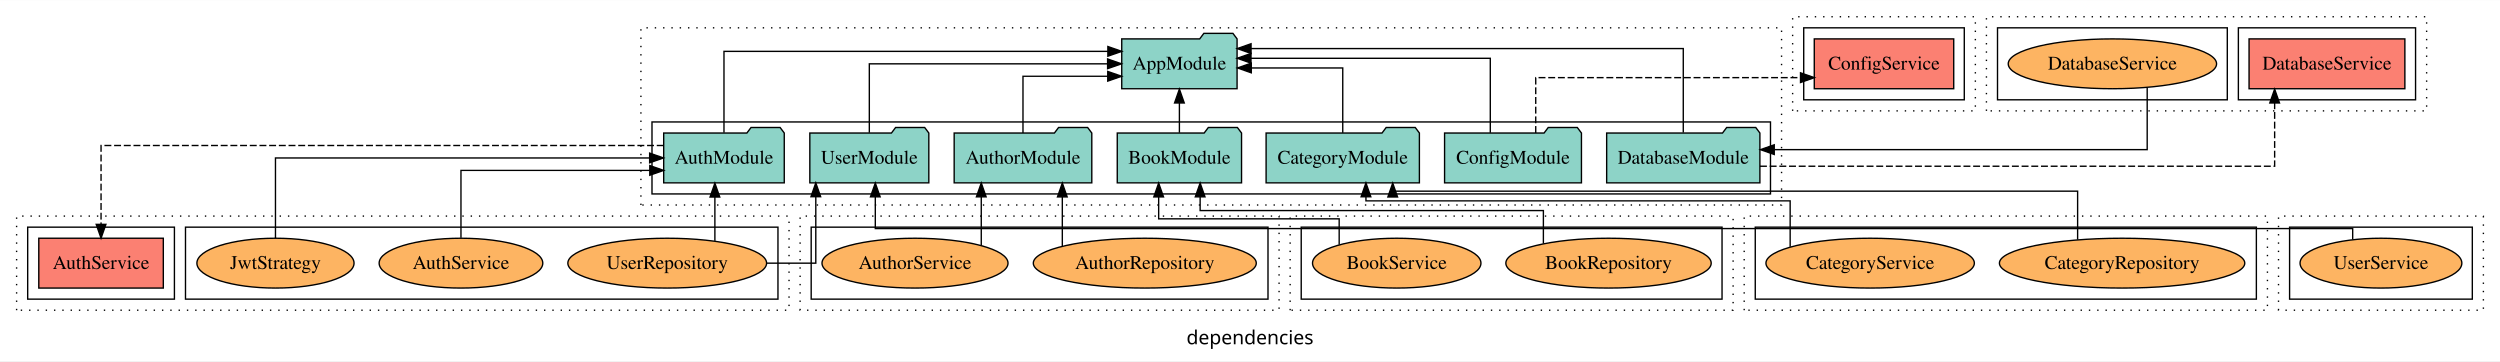
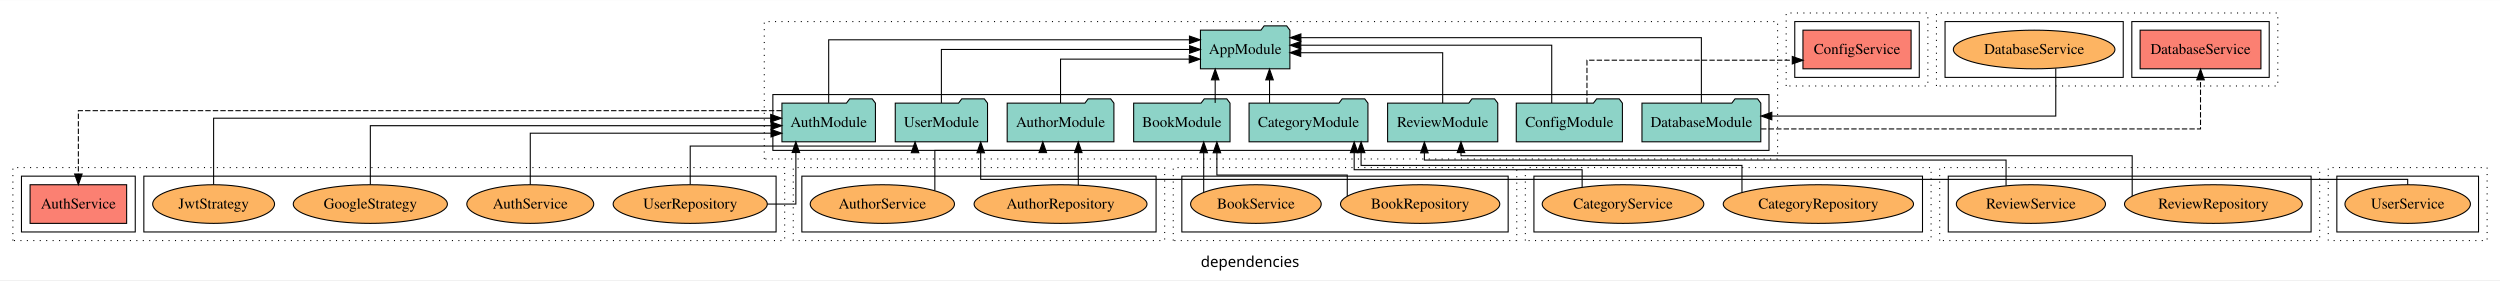
- <svg xmlns="http://www.w3.org/2000/svg" width="1806pt" height="261pt" viewBox="0.00 0.00 1806.00 260.80">
+ <svg xmlns="http://www.w3.org/2000/svg" width="2329pt" height="261pt" viewBox="0.00 0.00 2329.00 260.80">
  <g id="graph0" class="graph" transform="scale(1 1) rotate(0) translate(4 256.8)">
-     <polygon fill="white" stroke="transparent" points="-4,4 -4,-256.8 1802,-256.8 1802,4 -4,4" />
-     <text text-anchor="middle" x="899" y="-8.2" font-family="sans-serif" font-size="14.00">dependencies</text>
+     <polygon fill="white" stroke="transparent" points="-4,4 -4,-256.8 2325,-256.8 2325,4 -4,4" />
+     <text text-anchor="middle" x="1160.5" y="-8.2" font-family="sans-serif" font-size="14.00">dependencies</text>
    <g id="clust1" class="cluster">
-       <polygon fill="none" stroke="black" stroke-dasharray="1,5" points="459,-108.8 459,-236.8 1283,-236.8 1283,-108.8 459,-108.8" />
+       <polygon fill="none" stroke="black" stroke-dasharray="1,5" points="708,-108.8 708,-236.8 1652,-236.8 1652,-108.8 708,-108.8" />
    </g>
    <g id="clust3" class="cluster">
-       <polygon fill="none" stroke="black" points="467,-116.8 467,-168.8 1275,-168.8 1275,-116.8 467,-116.8" />
+       <polygon fill="none" stroke="black" points="716,-116.8 716,-168.8 1644,-168.8 1644,-116.8 716,-116.8" />
    </g>
    <g id="clust7" class="cluster">
-       <polygon fill="none" stroke="black" stroke-dasharray="1,5" points="8,-32.8 8,-100.8 566,-100.8 566,-32.8 8,-32.8" />
+       <polygon fill="none" stroke="black" stroke-dasharray="1,5" points="8,-32.8 8,-100.8 727,-100.8 727,-32.8 8,-32.8" />
    </g>
    <g id="clust10" class="cluster">
      <polygon fill="none" stroke="black" points="16,-40.8 16,-92.8 122,-92.8 122,-40.8 16,-40.8" />
    </g>
    <g id="clust12" class="cluster">
-       <polygon fill="none" stroke="black" points="130,-40.8 130,-92.8 558,-92.8 558,-40.8 130,-40.8" />
+       <polygon fill="none" stroke="black" points="130,-40.8 130,-92.8 719,-92.8 719,-40.8 130,-40.8" />
    </g>
    <g id="clust13" class="cluster">
-       <polygon fill="none" stroke="black" stroke-dasharray="1,5" points="574,-32.8 574,-100.8 920,-100.8 920,-32.8 574,-32.8" />
+       <polygon fill="none" stroke="black" stroke-dasharray="1,5" points="735,-32.8 735,-100.8 1081,-100.8 1081,-32.8 735,-32.8" />
    </g>
    <g id="clust18" class="cluster">
-       <polygon fill="none" stroke="black" points="582,-40.8 582,-92.8 912,-92.8 912,-40.8 582,-40.8" />
+       <polygon fill="none" stroke="black" points="743,-40.8 743,-92.8 1073,-92.8 1073,-40.8 743,-40.8" />
    </g>
    <g id="clust19" class="cluster">
-       <polygon fill="none" stroke="black" stroke-dasharray="1,5" points="928,-32.8 928,-100.8 1248,-100.8 1248,-32.8 928,-32.8" />
+       <polygon fill="none" stroke="black" stroke-dasharray="1,5" points="1089,-32.8 1089,-100.8 1409,-100.8 1409,-32.8 1089,-32.8" />
    </g>
    <g id="clust24" class="cluster">
-       <polygon fill="none" stroke="black" points="936,-40.8 936,-92.8 1240,-92.8 1240,-40.8 936,-40.8" />
+       <polygon fill="none" stroke="black" points="1097,-40.8 1097,-92.8 1401,-92.8 1401,-40.8 1097,-40.8" />
    </g>
    <g id="clust25" class="cluster">
-       <polygon fill="none" stroke="black" stroke-dasharray="1,5" points="1256,-32.8 1256,-100.8 1634,-100.8 1634,-32.8 1256,-32.8" />
+       <polygon fill="none" stroke="black" stroke-dasharray="1,5" points="1417,-32.8 1417,-100.8 1795,-100.8 1795,-32.8 1417,-32.8" />
    </g>
    <g id="clust30" class="cluster">
-       <polygon fill="none" stroke="black" points="1264,-40.8 1264,-92.8 1626,-92.8 1626,-40.8 1264,-40.8" />
+       <polygon fill="none" stroke="black" points="1425,-40.8 1425,-92.8 1787,-92.8 1787,-40.8 1425,-40.8" />
    </g>
    <g id="clust31" class="cluster">
-       <polygon fill="none" stroke="black" stroke-dasharray="1,5" points="1291,-176.8 1291,-244.8 1423,-244.8 1423,-176.8 1291,-176.8" />
+       <polygon fill="none" stroke="black" stroke-dasharray="1,5" points="1660,-176.8 1660,-244.8 1792,-244.8 1792,-176.8 1660,-176.8" />
    </g>
    <g id="clust34" class="cluster">
-       <polygon fill="none" stroke="black" points="1299,-184.8 1299,-236.8 1415,-236.8 1415,-184.8 1299,-184.8" />
+       <polygon fill="none" stroke="black" points="1668,-184.8 1668,-236.8 1784,-236.8 1784,-184.8 1668,-184.8" />
    </g>
    <g id="clust37" class="cluster">
-       <polygon fill="none" stroke="black" stroke-dasharray="1,5" points="1431,-176.8 1431,-244.8 1749,-244.8 1749,-176.8 1431,-176.8" />
+       <polygon fill="none" stroke="black" stroke-dasharray="1,5" points="1800,-176.8 1800,-244.8 2118,-244.8 2118,-176.8 1800,-176.8" />
    </g>
    <g id="clust40" class="cluster">
-       <polygon fill="none" stroke="black" points="1613,-184.8 1613,-236.8 1741,-236.8 1741,-184.8 1613,-184.8" />
+       <polygon fill="none" stroke="black" points="1982,-184.8 1982,-236.8 2110,-236.8 2110,-184.8 1982,-184.8" />
    </g>
    <g id="clust42" class="cluster">
-       <polygon fill="none" stroke="black" points="1439,-184.8 1439,-236.8 1605,-236.8 1605,-184.8 1439,-184.8" />
+       <polygon fill="none" stroke="black" points="1808,-184.8 1808,-236.8 1974,-236.8 1974,-184.8 1808,-184.8" />
    </g>
    <g id="clust43" class="cluster">
-       <polygon fill="none" stroke="black" stroke-dasharray="1,5" points="1642,-32.8 1642,-100.8 1790,-100.8 1790,-32.8 1642,-32.8" />
+       <polygon fill="none" stroke="black" stroke-dasharray="1,5" points="1803,-32.8 1803,-100.8 2157,-100.8 2157,-32.8 1803,-32.8" />
    </g>
    <g id="clust48" class="cluster">
-       <polygon fill="none" stroke="black" points="1650,-40.8 1650,-92.8 1782,-92.8 1782,-40.8 1650,-40.8" />
+       <polygon fill="none" stroke="black" points="1811,-40.8 1811,-92.8 2149,-92.8 2149,-40.8 1811,-40.8" />
+     </g>
+     <g id="clust49" class="cluster">
+       <polygon fill="none" stroke="black" stroke-dasharray="1,5" points="2165,-32.8 2165,-100.8 2313,-100.8 2313,-32.8 2165,-32.8" />
+     </g>
+     <g id="clust54" class="cluster">
+       <polygon fill="none" stroke="black" points="2173,-40.8 2173,-92.8 2305,-92.8 2305,-40.8 2173,-40.8" />
    </g>
    <g id="node1" class="node">
-       <polygon fill="#8dd3c7" stroke="black" points="562.55,-160.8 559.55,-164.8 538.55,-164.8 535.55,-160.8 475.45,-160.8 475.45,-124.8 562.55,-124.8 562.55,-160.8" />
-       <text text-anchor="middle" x="519" y="-138.6" font-family="Times,serif" font-size="14.00">AuthModule</text>
-     </g>
-     <g id="node8" class="node">
-       <polygon fill="#8dd3c7" stroke="black" points="889.66,-228.8 886.66,-232.8 865.66,-232.8 862.66,-228.8 806.34,-228.8 806.34,-192.8 889.66,-192.8 889.66,-228.8" />
-       <text text-anchor="middle" x="848" y="-206.6" font-family="Times,serif" font-size="14.00">AppModule</text>
+       <polygon fill="#8dd3c7" stroke="black" points="811.55,-160.8 808.55,-164.8 787.55,-164.8 784.55,-160.8 724.45,-160.8 724.45,-124.8 811.55,-124.8 811.55,-160.8" />
+       <text text-anchor="middle" x="768" y="-138.6" font-family="Times,serif" font-size="14.00">AuthModule</text>
+     </g>
+     <g id="node9" class="node">
+       <polygon fill="#8dd3c7" stroke="black" points="1197.66,-228.8 1194.66,-232.8 1173.66,-232.8 1170.66,-228.8 1114.34,-228.8 1114.34,-192.8 1197.66,-192.8 1197.66,-228.8" />
+       <text text-anchor="middle" x="1156" y="-206.6" font-family="Times,serif" font-size="14.00">AppModule</text>
    </g>
    <g id="edge1" class="edge">
-       <path fill="none" stroke="black" d="M519,-161.05C519,-183.82 519,-219.8 519,-219.8 519,-219.8 796.33,-219.8 796.33,-219.8" />
-       <polygon fill="black" stroke="black" points="796.33,-223.3 806.33,-219.8 796.33,-216.3 796.33,-223.3" />
-     </g>
-     <g id="node9" class="node">
+       <path fill="none" stroke="black" d="M768,-161.05C768,-183.82 768,-219.8 768,-219.8 768,-219.8 1104.11,-219.8 1104.11,-219.8" />
+       <polygon fill="black" stroke="black" points="1104.11,-223.3 1114.11,-219.8 1104.11,-216.3 1104.11,-223.3" />
+     </g>
+     <g id="node10" class="node">
      <polygon fill="#fb8072" stroke="black" points="113.98,-84.8 24.02,-84.8 24.02,-48.8 113.98,-48.8 113.98,-84.8" />
      <text text-anchor="middle" x="69" y="-62.6" font-family="Times,serif" font-size="14.00">AuthService </text>
    </g>
+     <g id="edge9" class="edge">
+       <path fill="none" stroke="black" stroke-dasharray="5,2" d="M724.27,-153.8C571.25,-153.8 69,-153.8 69,-153.8 69,-153.8 69,-94.83 69,-94.83" />
+       <polygon fill="black" stroke="black" points="72.5,-94.83 69,-84.83 65.5,-94.83 72.5,-94.83" />
+     </g>
+     <g id="node2" class="node">
+       <polygon fill="#8dd3c7" stroke="black" points="1033.71,-160.8 1030.71,-164.8 1009.71,-164.8 1006.71,-160.8 934.29,-160.8 934.29,-124.8 1033.71,-124.8 1033.71,-160.8" />
+       <text text-anchor="middle" x="984" y="-138.6" font-family="Times,serif" font-size="14.00">AuthorModule</text>
+     </g>
+     <g id="edge2" class="edge">
+       <path fill="none" stroke="black" d="M984,-160.82C984,-178.17 984,-201.8 984,-201.8 984,-201.8 1103.92,-201.8 1103.92,-201.8" />
+       <polygon fill="black" stroke="black" points="1103.92,-205.3 1113.92,-201.8 1103.92,-198.3 1103.92,-205.3" />
+     </g>
+     <g id="node3" class="node">
+       <polygon fill="#8dd3c7" stroke="black" points="1141.89,-160.8 1138.89,-164.8 1117.89,-164.8 1114.89,-160.8 1052.11,-160.8 1052.11,-124.8 1141.89,-124.8 1141.89,-160.8" />
+       <text text-anchor="middle" x="1097" y="-138.6" font-family="Times,serif" font-size="14.00">BookModule</text>
+     </g>
+     <g id="edge3" class="edge">
+       <path fill="none" stroke="black" d="M1128.06,-161.02C1128.06,-161.02 1128.06,-182.53 1128.06,-182.53" />
+       <polygon fill="black" stroke="black" points="1124.56,-182.53 1128.06,-192.53 1131.56,-182.53 1124.56,-182.53" />
+     </g>
+     <g id="node4" class="node">
+       <polygon fill="#8dd3c7" stroke="black" points="1270.37,-160.8 1267.37,-164.8 1246.37,-164.8 1243.37,-160.8 1159.63,-160.8 1159.63,-124.8 1270.37,-124.8 1270.37,-160.8" />
+       <text text-anchor="middle" x="1215" y="-138.6" font-family="Times,serif" font-size="14.00">CategoryModule</text>
+     </g>
+     <g id="edge4" class="edge">
+       <path fill="none" stroke="black" d="M1178.7,-161.02C1178.7,-161.02 1178.7,-182.53 1178.7,-182.53" />
+       <polygon fill="black" stroke="black" points="1175.2,-182.53 1178.7,-192.53 1182.2,-182.53 1175.2,-182.53" />
+     </g>
+     <g id="node5" class="node">
+       <polygon fill="#8dd3c7" stroke="black" points="1507.44,-160.8 1504.44,-164.8 1483.44,-164.8 1480.44,-160.8 1408.56,-160.8 1408.56,-124.8 1507.44,-124.8 1507.44,-160.8" />
+       <text text-anchor="middle" x="1458" y="-138.6" font-family="Times,serif" font-size="14.00">ConfigModule</text>
+     </g>
+     <g id="edge5" class="edge">
+       <path fill="none" stroke="black" d="M1441.59,-160.97C1441.59,-182.3 1441.59,-214.8 1441.59,-214.8 1441.59,-214.8 1207.83,-214.8 1207.83,-214.8" />
+       <polygon fill="black" stroke="black" points="1207.83,-211.3 1197.83,-214.8 1207.83,-218.3 1207.83,-211.3" />
+     </g>
+     <g id="node21" class="node">
+       <polygon fill="#fb8072" stroke="black" points="1776.37,-228.8 1675.63,-228.8 1675.63,-192.8 1776.37,-192.8 1776.37,-228.8" />
+       <text text-anchor="middle" x="1726" y="-206.6" font-family="Times,serif" font-size="14.00">ConfigService </text>
+     </g>
+     <g id="edge20" class="edge">
+       <path fill="none" stroke="black" stroke-dasharray="5,2" d="M1474.41,-160.83C1474.41,-177.86 1474.41,-200.8 1474.41,-200.8 1474.41,-200.8 1665.69,-200.8 1665.69,-200.8" />
+       <polygon fill="black" stroke="black" points="1665.69,-204.3 1675.69,-200.8 1665.69,-197.3 1665.69,-204.3" />
+     </g>
+     <g id="node6" class="node">
+       <polygon fill="#8dd3c7" stroke="black" points="1636.35,-160.8 1633.35,-164.8 1612.35,-164.8 1609.35,-160.8 1525.65,-160.8 1525.65,-124.8 1636.35,-124.8 1636.35,-160.8" />
+       <text text-anchor="middle" x="1581" y="-138.6" font-family="Times,serif" font-size="14.00">DatabaseModule</text>
+     </g>
+     <g id="edge6" class="edge">
+       <path fill="none" stroke="black" d="M1581,-161.12C1581,-184.46 1581,-221.8 1581,-221.8 1581,-221.8 1207.91,-221.8 1207.91,-221.8" />
+       <polygon fill="black" stroke="black" points="1207.91,-218.3 1197.91,-221.8 1207.91,-225.3 1207.91,-218.3" />
+     </g>
+     <g id="node22" class="node">
+       <polygon fill="#fb8072" stroke="black" points="2102.28,-228.8 1989.72,-228.8 1989.72,-192.8 2102.28,-192.8 2102.28,-228.8" />
+       <text text-anchor="middle" x="2046" y="-206.6" font-family="Times,serif" font-size="14.00">DatabaseService </text>
+     </g>
+     <g id="edge21" class="edge">
+       <path fill="none" stroke="black" stroke-dasharray="5,2" d="M1636.63,-136.8C1760.05,-136.8 2046,-136.8 2046,-136.8 2046,-136.8 2046,-182.51 2046,-182.51" />
+       <polygon fill="black" stroke="black" points="2042.5,-182.51 2046,-192.51 2049.5,-182.51 2042.5,-182.51" />
+     </g>
+     <g id="node7" class="node">
+       <polygon fill="#8dd3c7" stroke="black" points="1391.31,-160.8 1388.31,-164.8 1367.31,-164.8 1364.31,-160.8 1288.69,-160.8 1288.69,-124.8 1391.31,-124.8 1391.31,-160.8" />
+       <text text-anchor="middle" x="1340" y="-138.6" font-family="Times,serif" font-size="14.00">ReviewModule</text>
+     </g>
+     <g id="edge7" class="edge">
+       <path fill="none" stroke="black" d="M1340,-160.91C1340,-180.14 1340,-207.8 1340,-207.8 1340,-207.8 1207.75,-207.8 1207.75,-207.8" />
+       <polygon fill="black" stroke="black" points="1207.75,-204.3 1197.75,-207.8 1207.75,-211.3 1207.75,-204.3" />
+     </g>
+     <g id="node8" class="node">
+       <polygon fill="#8dd3c7" stroke="black" points="915.98,-160.8 912.98,-164.8 891.98,-164.8 888.98,-160.8 830.02,-160.8 830.02,-124.8 915.98,-124.8 915.98,-160.8" />
+       <text text-anchor="middle" x="873" y="-138.6" font-family="Times,serif" font-size="14.00">UserModule</text>
+     </g>
    <g id="edge8" class="edge">
-       <path fill="none" stroke="black" stroke-dasharray="5,2" d="M475.44,-151.8C362.51,-151.8 69,-151.8 69,-151.8 69,-151.8 69,-94.83 69,-94.83" />
-       <polygon fill="black" stroke="black" points="72.5,-94.83 69,-84.83 65.5,-94.83 72.5,-94.83" />
-     </g>
-     <g id="node2" class="node">
-       <polygon fill="#8dd3c7" stroke="black" points="784.71,-160.8 781.71,-164.8 760.71,-164.8 757.71,-160.8 685.29,-160.8 685.29,-124.8 784.71,-124.8 784.71,-160.8" />
-       <text text-anchor="middle" x="735" y="-138.6" font-family="Times,serif" font-size="14.00">AuthorModule</text>
-     </g>
-     <g id="edge2" class="edge">
-       <path fill="none" stroke="black" d="M735,-160.82C735,-178.17 735,-201.8 735,-201.8 735,-201.8 796.24,-201.8 796.24,-201.8" />
-       <polygon fill="black" stroke="black" points="796.24,-205.3 806.24,-201.8 796.24,-198.3 796.24,-205.3" />
-     </g>
-     <g id="node3" class="node">
-       <polygon fill="#8dd3c7" stroke="black" points="892.89,-160.8 889.89,-164.8 868.89,-164.8 865.89,-160.8 803.11,-160.8 803.11,-124.8 892.89,-124.8 892.89,-160.8" />
-       <text text-anchor="middle" x="848" y="-138.6" font-family="Times,serif" font-size="14.00">BookModule</text>
-     </g>
-     <g id="edge3" class="edge">
-       <path fill="none" stroke="black" d="M848,-161.02C848,-161.02 848,-182.53 848,-182.53" />
-       <polygon fill="black" stroke="black" points="844.5,-182.53 848,-192.53 851.5,-182.53 844.5,-182.53" />
-     </g>
-     <g id="node4" class="node">
-       <polygon fill="#8dd3c7" stroke="black" points="1021.37,-160.8 1018.37,-164.8 997.37,-164.8 994.37,-160.8 910.63,-160.8 910.63,-124.8 1021.37,-124.8 1021.37,-160.8" />
-       <text text-anchor="middle" x="966" y="-138.6" font-family="Times,serif" font-size="14.00">CategoryModule</text>
-     </g>
-     <g id="edge4" class="edge">
-       <path fill="none" stroke="black" d="M966,-160.91C966,-180.14 966,-207.8 966,-207.8 966,-207.8 899.93,-207.8 899.93,-207.8" />
-       <polygon fill="black" stroke="black" points="899.93,-204.3 889.93,-207.8 899.93,-211.3 899.93,-204.3" />
-     </g>
-     <g id="node5" class="node">
-       <polygon fill="#8dd3c7" stroke="black" points="1138.44,-160.8 1135.44,-164.8 1114.44,-164.8 1111.44,-160.8 1039.56,-160.8 1039.56,-124.8 1138.44,-124.8 1138.44,-160.8" />
-       <text text-anchor="middle" x="1089" y="-138.6" font-family="Times,serif" font-size="14.00">ConfigModule</text>
-     </g>
-     <g id="edge5" class="edge">
-       <path fill="none" stroke="black" d="M1072.59,-160.97C1072.59,-182.3 1072.59,-214.8 1072.59,-214.8 1072.59,-214.8 899.72,-214.8 899.72,-214.8" />
-       <polygon fill="black" stroke="black" points="899.72,-211.3 889.72,-214.8 899.72,-218.3 899.72,-211.3" />
-     </g>
-     <g id="node19" class="node">
-       <polygon fill="#fb8072" stroke="black" points="1407.37,-228.8 1306.63,-228.8 1306.63,-192.8 1407.37,-192.8 1407.37,-228.8" />
-       <text text-anchor="middle" x="1357" y="-206.6" font-family="Times,serif" font-size="14.00">ConfigService </text>
-     </g>
-     <g id="edge18" class="edge">
-       <path fill="none" stroke="black" stroke-dasharray="5,2" d="M1105.41,-160.83C1105.41,-177.86 1105.41,-200.8 1105.41,-200.8 1105.41,-200.8 1296.69,-200.8 1296.69,-200.8" />
-       <polygon fill="black" stroke="black" points="1296.69,-204.3 1306.69,-200.8 1296.69,-197.3 1296.69,-204.3" />
-     </g>
-     <g id="node6" class="node">
-       <polygon fill="#8dd3c7" stroke="black" points="1267.35,-160.8 1264.35,-164.8 1243.35,-164.8 1240.35,-160.8 1156.65,-160.8 1156.65,-124.8 1267.35,-124.8 1267.35,-160.8" />
-       <text text-anchor="middle" x="1212" y="-138.6" font-family="Times,serif" font-size="14.00">DatabaseModule</text>
-     </g>
-     <g id="edge6" class="edge">
-       <path fill="none" stroke="black" d="M1212,-161.12C1212,-184.46 1212,-221.8 1212,-221.8 1212,-221.8 899.76,-221.8 899.76,-221.8" />
-       <polygon fill="black" stroke="black" points="899.76,-218.3 889.76,-221.8 899.76,-225.3 899.76,-218.3" />
-     </g>
-     <g id="node20" class="node">
-       <polygon fill="#fb8072" stroke="black" points="1733.28,-228.8 1620.72,-228.8 1620.72,-192.8 1733.28,-192.8 1733.28,-228.8" />
-       <text text-anchor="middle" x="1677" y="-206.6" font-family="Times,serif" font-size="14.00">DatabaseService </text>
-     </g>
-     <g id="edge19" class="edge">
-       <path fill="none" stroke="black" stroke-dasharray="5,2" d="M1267.41,-136.8C1383,-136.8 1639.2,-136.8 1639.2,-136.8 1639.2,-136.8 1639.2,-182.51 1639.2,-182.51" />
-       <polygon fill="black" stroke="black" points="1635.7,-182.51 1639.2,-192.51 1642.7,-182.51 1635.7,-182.51" />
-     </g>
-     <g id="node7" class="node">
-       <polygon fill="#8dd3c7" stroke="black" points="666.98,-160.8 663.98,-164.8 642.98,-164.8 639.98,-160.8 581.02,-160.8 581.02,-124.8 666.98,-124.8 666.98,-160.8" />
-       <text text-anchor="middle" x="624" y="-138.6" font-family="Times,serif" font-size="14.00">UserModule</text>
-     </g>
-     <g id="edge7" class="edge">
-       <path fill="none" stroke="black" d="M624,-161.02C624,-181.17 624,-210.8 624,-210.8 624,-210.8 796.13,-210.8 796.13,-210.8" />
-       <polygon fill="black" stroke="black" points="796.13,-214.3 806.13,-210.8 796.13,-207.3 796.13,-214.3" />
-     </g>
-     <g id="node10" class="node">
-       <ellipse fill="#fdb462" stroke="black" cx="329" cy="-66.8" rx="59.11" ry="18" />
-       <text text-anchor="middle" x="329" y="-62.6" font-family="Times,serif" font-size="14.00">AuthService</text>
-     </g>
-     <g id="edge9" class="edge">
-       <path fill="none" stroke="black" d="M329,-85.11C329,-104.95 329,-133.8 329,-133.8 329,-133.8 465.41,-133.8 465.41,-133.8" />
-       <polygon fill="black" stroke="black" points="465.41,-137.3 475.41,-133.8 465.41,-130.3 465.41,-137.3" />
+       <path fill="none" stroke="black" d="M873,-161.02C873,-181.17 873,-210.8 873,-210.8 873,-210.8 1104.24,-210.8 1104.24,-210.8" />
+       <polygon fill="black" stroke="black" points="1104.24,-214.3 1114.24,-210.8 1104.24,-207.3 1104.24,-214.3" />
    </g>
    <g id="node11" class="node">
+       <ellipse fill="#fdb462" stroke="black" cx="490" cy="-66.8" rx="59.11" ry="18" />
+       <text text-anchor="middle" x="490" y="-62.6" font-family="Times,serif" font-size="14.00">AuthService</text>
+     </g>
+     <g id="edge10" class="edge">
+       <path fill="none" stroke="black" d="M490,-84.83C490,-104.38 490,-132.8 490,-132.8 490,-132.8 714.26,-132.8 714.26,-132.8" />
+       <polygon fill="black" stroke="black" points="714.26,-136.3 724.26,-132.8 714.26,-129.3 714.26,-136.3" />
+     </g>
+     <g id="node12" class="node">
+       <ellipse fill="#fdb462" stroke="black" cx="341" cy="-66.8" rx="71.79" ry="18" />
+       <text text-anchor="middle" x="341" y="-62.6" font-family="Times,serif" font-size="14.00">GoogleStrategy</text>
+     </g>
+     <g id="edge11" class="edge">
+       <path fill="none" stroke="black" d="M341,-84.84C341,-106.46 341,-139.8 341,-139.8 341,-139.8 714.31,-139.8 714.31,-139.8" />
+       <polygon fill="black" stroke="black" points="714.31,-143.3 724.31,-139.8 714.31,-136.3 714.31,-143.3" />
+     </g>
+     <g id="node13" class="node">
      <ellipse fill="#fdb462" stroke="black" cx="195" cy="-66.8" rx="56.76" ry="18" />
      <text text-anchor="middle" x="195" y="-62.6" font-family="Times,serif" font-size="14.00">JwtStrategy</text>
    </g>
-     <g id="edge10" class="edge">
-       <path fill="none" stroke="black" d="M195,-84.81C195,-107.29 195,-142.8 195,-142.8 195,-142.8 465.3,-142.8 465.3,-142.8" />
-       <polygon fill="black" stroke="black" points="465.3,-146.3 475.3,-142.8 465.3,-139.3 465.3,-146.3" />
-     </g>
-     <g id="node12" class="node">
-       <ellipse fill="#fdb462" stroke="black" cx="478" cy="-66.8" rx="71.79" ry="18" />
-       <text text-anchor="middle" x="478" y="-62.6" font-family="Times,serif" font-size="14.00">UserRepository</text>
-     </g>
-     <g id="edge11" class="edge">
-       <path fill="none" stroke="black" d="M512.43,-82.92C512.43,-82.92 512.43,-114.57 512.43,-114.57" />
-       <polygon fill="black" stroke="black" points="508.94,-114.57 512.43,-124.57 515.94,-114.57 508.94,-114.57" />
-     </g>
-     <g id="edge21" class="edge">
-       <path fill="none" stroke="black" d="M549.89,-66.8C569.44,-66.8 585.33,-66.8 585.33,-66.8 585.33,-66.8 585.33,-114.79 585.33,-114.79" />
-       <polygon fill="black" stroke="black" points="581.83,-114.79 585.33,-124.79 588.83,-114.79 581.83,-114.79" />
-     </g>
-     <g id="node13" class="node">
-       <ellipse fill="#fdb462" stroke="black" cx="823" cy="-66.8" rx="80.54" ry="18" />
-       <text text-anchor="middle" x="823" y="-62.6" font-family="Times,serif" font-size="14.00">AuthorRepository</text>
-     </g>
    <g id="edge12" class="edge">
-       <path fill="none" stroke="black" d="M763.42,-79.01C763.42,-79.01 763.42,-114.66 763.42,-114.66" />
-       <polygon fill="black" stroke="black" points="759.92,-114.66 763.42,-124.66 766.92,-114.66 759.92,-114.66" />
+       <path fill="none" stroke="black" d="M195,-84.95C195,-108.56 195,-146.8 195,-146.8 195,-146.8 713.99,-146.8 713.99,-146.8" />
+       <polygon fill="black" stroke="black" points="713.99,-150.3 723.99,-146.8 713.99,-143.3 713.99,-150.3" />
    </g>
    <g id="node14" class="node">
-       <ellipse fill="#fdb462" stroke="black" cx="657" cy="-66.8" rx="67.19" ry="18" />
-       <text text-anchor="middle" x="657" y="-62.6" font-family="Times,serif" font-size="14.00">AuthorService</text>
+       <ellipse fill="#fdb462" stroke="black" cx="639" cy="-66.8" rx="71.79" ry="18" />
+       <text text-anchor="middle" x="639" y="-62.6" font-family="Times,serif" font-size="14.00">UserRepository</text>
    </g>
    <g id="edge13" class="edge">
-       <path fill="none" stroke="black" d="M704.87,-79.69C704.87,-79.69 704.87,-114.71 704.87,-114.71" />
-       <polygon fill="black" stroke="black" points="701.37,-114.71 704.87,-124.71 708.37,-114.71 701.37,-114.71" />
+       <path fill="none" stroke="black" d="M710.8,-66.8C725.94,-66.8 737.44,-66.8 737.44,-66.8 737.44,-66.8 737.44,-114.79 737.44,-114.79" />
+       <polygon fill="black" stroke="black" points="733.94,-114.79 737.44,-124.79 740.94,-114.79 733.94,-114.79" />
+     </g>
+     <g id="edge25" class="edge">
+       <path fill="none" stroke="black" d="M639,-85.08C639,-100.75 639,-120.8 639,-120.8 639,-120.8 848.46,-120.8 848.46,-120.8 848.46,-120.8 848.46,-121.18 848.46,-121.18" />
+       <polygon fill="black" stroke="black" points="844.96,-114.63 848.46,-124.63 851.96,-114.63 844.96,-114.63" />
    </g>
    <g id="node15" class="node">
-       <ellipse fill="#fdb462" stroke="black" cx="1158" cy="-66.8" rx="74.18" ry="18" />
-       <text text-anchor="middle" x="1158" y="-62.6" font-family="Times,serif" font-size="14.00">BookRepository</text>
+       <ellipse fill="#fdb462" stroke="black" cx="984" cy="-66.8" rx="80.54" ry="18" />
+       <text text-anchor="middle" x="984" y="-62.6" font-family="Times,serif" font-size="14.00">AuthorRepository</text>
    </g>
    <g id="edge14" class="edge">
-       <path fill="none" stroke="black" d="M1110.94,-80.95C1110.94,-91.75 1110.94,-104.8 1110.94,-104.8 1110.94,-104.8 862.98,-104.8 862.98,-104.8 862.98,-104.8 862.98,-114.69 862.98,-114.69" />
-       <polygon fill="black" stroke="black" points="859.48,-114.69 862.98,-124.69 866.48,-114.69 859.48,-114.69" />
+       <path fill="none" stroke="black" d="M1000.53,-84.43C1000.53,-84.43 1000.53,-114.74 1000.53,-114.74" />
+       <polygon fill="black" stroke="black" points="997.03,-114.74 1000.53,-124.74 1004.03,-114.74 997.03,-114.74" />
    </g>
    <g id="node16" class="node">
-       <ellipse fill="#fdb462" stroke="black" cx="1005" cy="-66.8" rx="60.84" ry="18" />
-       <text text-anchor="middle" x="1005" y="-62.6" font-family="Times,serif" font-size="14.00">BookService</text>
+       <ellipse fill="#fdb462" stroke="black" cx="818" cy="-66.8" rx="67.19" ry="18" />
+       <text text-anchor="middle" x="818" y="-62.6" font-family="Times,serif" font-size="14.00">AuthorService</text>
    </g>
    <g id="edge15" class="edge">
-       <path fill="none" stroke="black" d="M963.42,-80.19C963.42,-88.95 963.42,-98.8 963.42,-98.8 963.42,-98.8 833.02,-98.8 833.02,-98.8 833.02,-98.8 833.02,-114.65 833.02,-114.65" />
-       <polygon fill="black" stroke="black" points="829.52,-114.65 833.02,-124.65 836.52,-114.65 829.52,-114.65" />
+       <path fill="none" stroke="black" d="M866.9,-79.42C866.9,-94.23 866.9,-116.8 866.9,-116.8 866.9,-116.8 967.47,-116.8 967.47,-116.8 967.47,-116.8 967.47,-117.59 967.47,-117.59" />
+       <polygon fill="black" stroke="black" points="963.97,-114.74 967.47,-124.74 970.97,-114.74 963.97,-114.74" />
    </g>
    <g id="node17" class="node">
-       <ellipse fill="#fdb462" stroke="black" cx="1529" cy="-66.8" rx="88.63" ry="18" />
-       <text text-anchor="middle" x="1529" y="-62.6" font-family="Times,serif" font-size="14.00">CategoryRepository</text>
+       <ellipse fill="#fdb462" stroke="black" cx="1319" cy="-66.8" rx="74.18" ry="18" />
+       <text text-anchor="middle" x="1319" y="-62.6" font-family="Times,serif" font-size="14.00">BookRepository</text>
    </g>
    <g id="edge16" class="edge">
-       <path fill="none" stroke="black" d="M1496.87,-83.83C1496.87,-98.99 1496.87,-118.8 1496.87,-118.8 1496.87,-118.8 1002.1,-118.8 1002.1,-118.8 1002.1,-118.8 1002.1,-119.38 1002.1,-119.38" />
-       <polygon fill="black" stroke="black" points="998.6,-114.61 1002.1,-124.61 1005.6,-114.61 998.6,-114.61" />
+       <path fill="none" stroke="black" d="M1251.1,-74.18C1251.1,-82.17 1251.1,-93.8 1251.1,-93.8 1251.1,-93.8 1129.66,-93.8 1129.66,-93.8 1129.66,-93.8 1129.66,-114.55 1129.66,-114.55" />
+       <polygon fill="black" stroke="black" points="1126.16,-114.55 1129.66,-124.55 1133.16,-114.55 1126.16,-114.55" />
    </g>
    <g id="node18" class="node">
-       <ellipse fill="#fdb462" stroke="black" cx="1347" cy="-66.8" rx="75.28" ry="18" />
-       <text text-anchor="middle" x="1347" y="-62.6" font-family="Times,serif" font-size="14.00">CategoryService</text>
+       <ellipse fill="#fdb462" stroke="black" cx="1166" cy="-66.8" rx="60.84" ry="18" />
+       <text text-anchor="middle" x="1166" y="-62.6" font-family="Times,serif" font-size="14.00">BookService</text>
    </g>
    <g id="edge17" class="edge">
-       <path fill="none" stroke="black" d="M1289.21,-78.62C1289.21,-91.96 1289.21,-111.8 1289.21,-111.8 1289.21,-111.8 982.76,-111.8 982.76,-111.8 982.76,-111.8 982.76,-114.77 982.76,-114.77" />
-       <polygon fill="black" stroke="black" points="979.26,-114.77 982.76,-124.77 986.26,-114.77 979.26,-114.77" />
-     </g>
-     <g id="node21" class="node">
-       <ellipse fill="#fdb462" stroke="black" cx="1522" cy="-210.8" rx="75.26" ry="18" />
-       <text text-anchor="middle" x="1522" y="-206.6" font-family="Times,serif" font-size="14.00">DatabaseService</text>
-     </g>
-     <g id="edge20" class="edge">
-       <path fill="none" stroke="black" d="M1547.13,-193.53C1547.13,-175.18 1547.13,-148.8 1547.13,-148.8 1547.13,-148.8 1277.72,-148.8 1277.72,-148.8" />
-       <polygon fill="black" stroke="black" points="1277.72,-145.3 1267.72,-148.8 1277.72,-152.3 1277.72,-145.3" />
-     </g>
-     <g id="node22" class="node">
-       <ellipse fill="#fdb462" stroke="black" cx="1716" cy="-66.8" rx="58.44" ry="18" />
-       <text text-anchor="middle" x="1716" y="-62.6" font-family="Times,serif" font-size="14.00">UserService</text>
+       <path fill="none" stroke="black" d="M1117.37,-77.69C1117.37,-77.69 1117.37,-114.59 1117.37,-114.59" />
+       <polygon fill="black" stroke="black" points="1113.87,-114.59 1117.37,-124.59 1120.87,-114.59 1113.87,-114.59" />
+     </g>
+     <g id="node19" class="node">
+       <ellipse fill="#fdb462" stroke="black" cx="1690" cy="-66.8" rx="88.63" ry="18" />
+       <text text-anchor="middle" x="1690" y="-62.6" font-family="Times,serif" font-size="14.00">CategoryRepository</text>
+     </g>
+     <g id="edge18" class="edge">
+       <path fill="none" stroke="black" d="M1618.81,-77.8C1618.81,-88.38 1618.81,-102.8 1618.81,-102.8 1618.81,-102.8 1263.99,-102.8 1263.99,-102.8 1263.99,-102.8 1263.99,-114.67 1263.99,-114.67" />
+       <polygon fill="black" stroke="black" points="1260.49,-114.67 1263.99,-124.67 1267.49,-114.67 1260.49,-114.67" />
+     </g>
+     <g id="node20" class="node">
+       <ellipse fill="#fdb462" stroke="black" cx="1508" cy="-66.8" rx="75.28" ry="18" />
+       <text text-anchor="middle" x="1508" y="-62.6" font-family="Times,serif" font-size="14.00">CategoryService</text>
+     </g>
+     <g id="edge19" class="edge">
+       <path fill="none" stroke="black" d="M1469.91,-82.43C1469.91,-90.55 1469.91,-98.8 1469.91,-98.8 1469.91,-98.8 1257.55,-98.8 1257.55,-98.8 1257.55,-98.8 1257.55,-114.65 1257.55,-114.65" />
+       <polygon fill="black" stroke="black" points="1254.05,-114.65 1257.55,-124.65 1261.05,-114.65 1254.05,-114.65" />
+     </g>
+     <g id="node23" class="node">
+       <ellipse fill="#fdb462" stroke="black" cx="1891" cy="-210.8" rx="75.26" ry="18" />
+       <text text-anchor="middle" x="1891" y="-206.6" font-family="Times,serif" font-size="14.00">DatabaseService</text>
    </g>
    <g id="edge22" class="edge">
-       <path fill="none" stroke="black" d="M1695.58,-83.89C1695.58,-88.28 1695.58,-91.8 1695.58,-91.8 1695.58,-91.8 628.32,-91.8 628.32,-91.8 628.32,-91.8 628.32,-114.68 628.32,-114.68" />
-       <polygon fill="black" stroke="black" points="624.82,-114.68 628.32,-124.68 631.82,-114.68 624.82,-114.68" />
+       <path fill="none" stroke="black" d="M1911.16,-193.2C1911.16,-174.87 1911.16,-148.8 1911.16,-148.8 1911.16,-148.8 1646.63,-148.8 1646.63,-148.8" />
+       <polygon fill="black" stroke="black" points="1646.63,-145.3 1636.63,-148.8 1646.63,-152.3 1646.63,-145.3" />
+     </g>
+     <g id="node24" class="node">
+       <ellipse fill="#fdb462" stroke="black" cx="2058" cy="-66.8" rx="82.82" ry="18" />
+       <text text-anchor="middle" x="2058" y="-62.6" font-family="Times,serif" font-size="14.00">ReviewRepository</text>
+     </g>
+     <g id="edge23" class="edge">
+       <path fill="none" stroke="black" d="M1982.35,-74.23C1982.35,-87.01 1982.35,-111.8 1982.35,-111.8 1982.35,-111.8 1357.05,-111.8 1357.05,-111.8 1357.05,-111.8 1357.05,-114.77 1357.05,-114.77" />
+       <polygon fill="black" stroke="black" points="1353.55,-114.77 1357.05,-124.77 1360.55,-114.77 1353.55,-114.77" />
+     </g>
+     <g id="node25" class="node">
+       <ellipse fill="#fdb462" stroke="black" cx="1888" cy="-66.8" rx="69.48" ry="18" />
+       <text text-anchor="middle" x="1888" y="-62.6" font-family="Times,serif" font-size="14.00">ReviewService</text>
+     </g>
+     <g id="edge24" class="edge">
+       <path fill="none" stroke="black" d="M1864.84,-83.95C1864.84,-95.19 1864.84,-107.8 1864.84,-107.8 1864.84,-107.8 1322.95,-107.8 1322.95,-107.8 1322.95,-107.8 1322.95,-114.48 1322.95,-114.48" />
+       <polygon fill="black" stroke="black" points="1319.45,-114.48 1322.95,-124.48 1326.45,-114.48 1319.45,-114.48" />
+     </g>
+     <g id="node26" class="node">
+       <ellipse fill="#fdb462" stroke="black" cx="2239" cy="-66.8" rx="58.44" ry="18" />
+       <text text-anchor="middle" x="2239" y="-62.6" font-family="Times,serif" font-size="14.00">UserService</text>
+     </g>
+     <g id="edge26" class="edge">
+       <path fill="none" stroke="black" d="M2239,-84.92C2239,-87.77 2239,-89.8 2239,-89.8 2239,-89.8 909.61,-89.8 909.61,-89.8 909.61,-89.8 909.61,-114.56 909.61,-114.56" />
+       <polygon fill="black" stroke="black" points="906.11,-114.56 909.61,-124.56 913.11,-114.56 906.11,-114.56" />
    </g>
  </g>
</svg>
